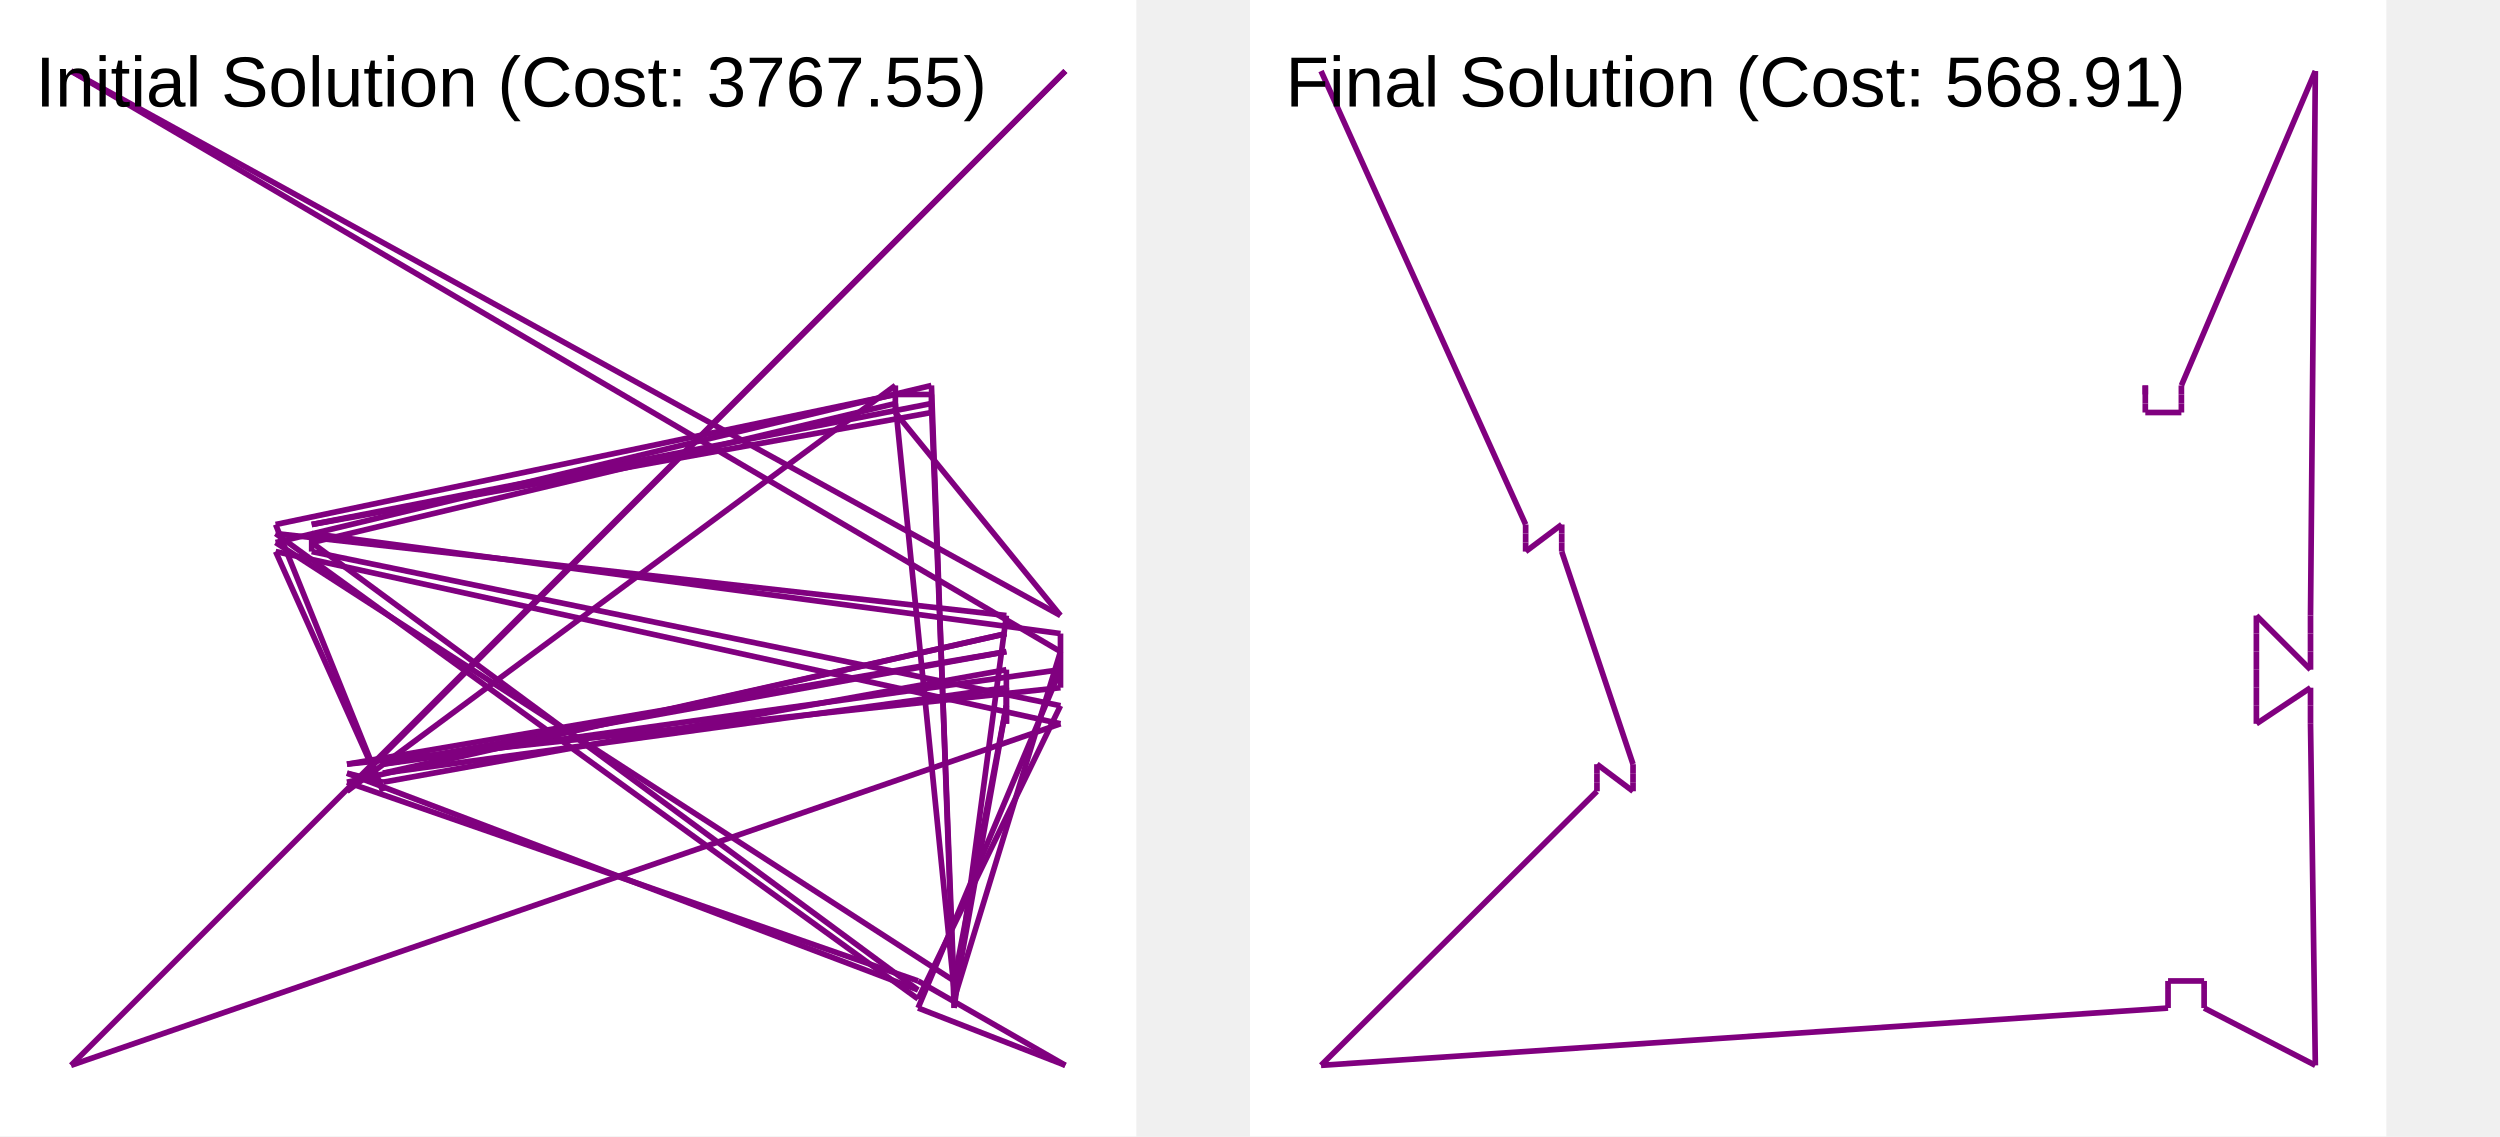
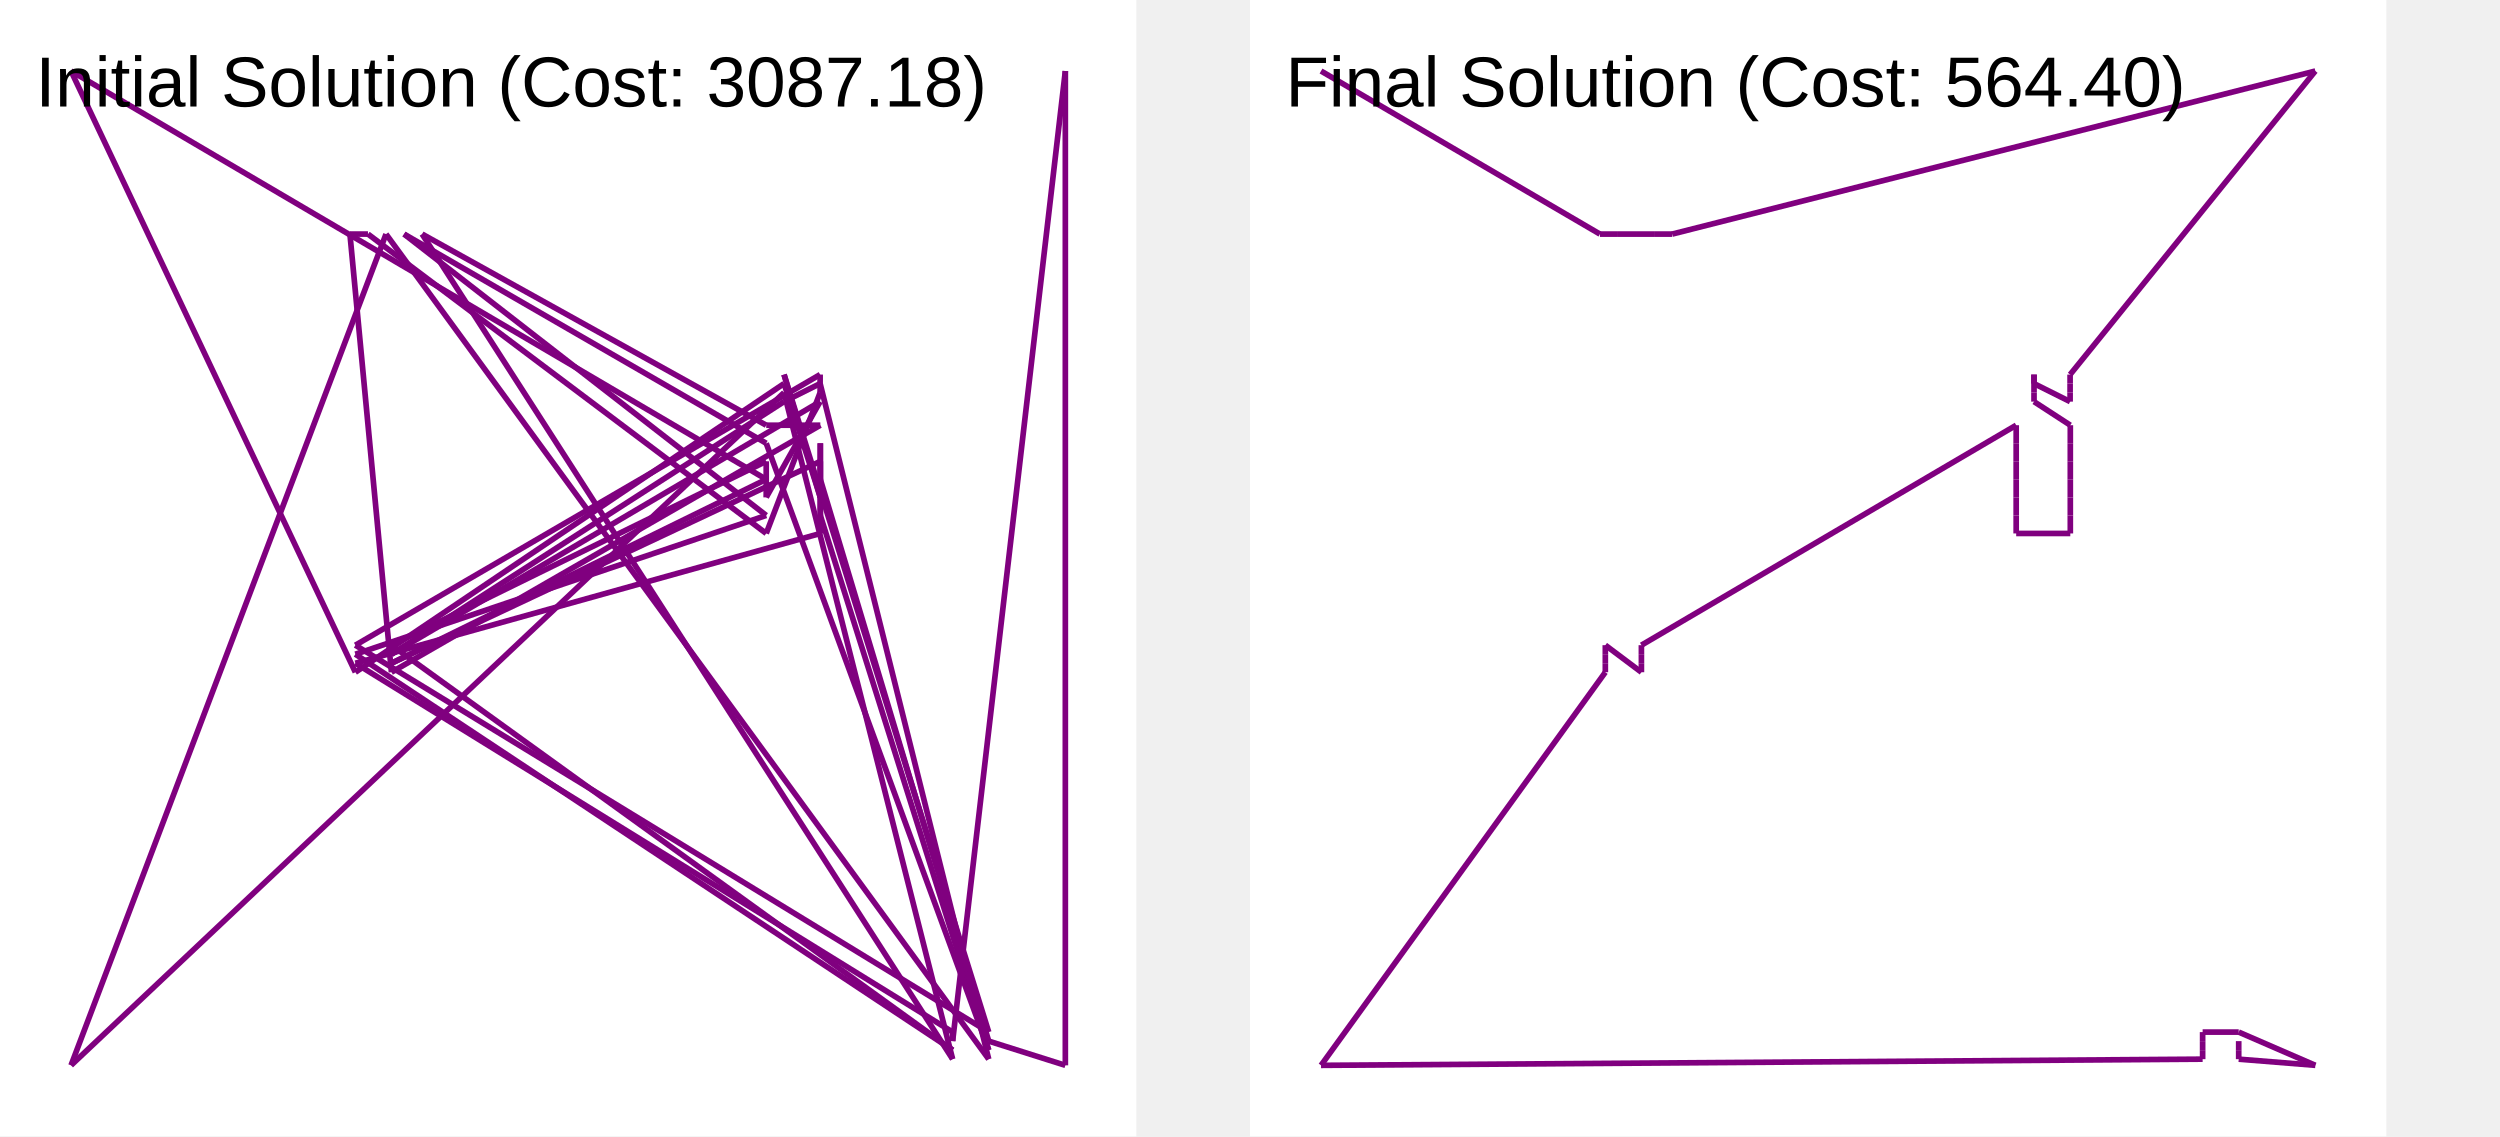
<svg xmlns="http://www.w3.org/2000/svg" viewBox="-5 -5 352 160">
  <g transform="translate(0,0)">
    <rect x="-5" y="-5" width="160" height="160" fill="white" />
    <g>
-       <line x1="5" y1="5" x2="144.317" y2="86.746" stroke="rgb(128,0,127)" stroke-width="0.8" />
-       <line x1="144.317" y1="86.746" x2="129.343" y2="135.656" stroke="rgb(128,0,127)" stroke-width="0.8" />
-       <line x1="129.343" y1="135.656" x2="136.697" y2="94.366" stroke="rgb(128,0,127)" stroke-width="0.8" />
-       <line x1="136.697" y1="94.366" x2="129.343" y2="133.116" stroke="rgb(128,0,127)" stroke-width="0.8" />
-       <line x1="129.343" y1="133.116" x2="33.807" y2="71.39" stroke="rgb(128,0,127)" stroke-width="0.8" />
-       <line x1="33.807" y1="71.39" x2="126.144" y2="49.271" stroke="rgb(128,0,127)" stroke-width="0.8" />
-       <line x1="126.144" y1="49.271" x2="129.343" y2="136.926" stroke="rgb(128,0,127)" stroke-width="0.8" />
-       <line x1="129.343" y1="136.926" x2="136.697" y2="81.666" stroke="rgb(128,0,127)" stroke-width="0.8" />
-       <line x1="136.697" y1="81.666" x2="33.807" y2="70.12" stroke="rgb(128,0,127)" stroke-width="0.8" />
-       <line x1="33.807" y1="70.12" x2="124.263" y2="135.656" stroke="rgb(128,0,127)" stroke-width="0.8" />
-       <line x1="124.263" y1="135.656" x2="144.317" y2="94.366" stroke="rgb(128,0,127)" stroke-width="0.8" />
-       <line x1="144.317" y1="94.366" x2="38.887" y2="72.66" stroke="rgb(128,0,127)" stroke-width="0.8" />
-       <line x1="38.887" y1="72.66" x2="38.887" y2="70.12" stroke="rgb(128,0,127)" stroke-width="0.8" />
-       <line x1="38.887" y1="70.12" x2="144.317" y2="84.206" stroke="rgb(128,0,127)" stroke-width="0.8" />
-       <line x1="144.317" y1="84.206" x2="144.317" y2="91.826" stroke="rgb(128,0,127)" stroke-width="0.8" />
-       <line x1="144.317" y1="91.826" x2="43.853" y2="102.595" stroke="rgb(128,0,127)" stroke-width="0.8" />
-       <line x1="43.853" y1="102.595" x2="136.697" y2="86.746" stroke="rgb(128,0,127)" stroke-width="0.8" />
-       <line x1="136.697" y1="86.746" x2="48.933" y2="102.595" stroke="rgb(128,0,127)" stroke-width="0.8" />
-       <line x1="48.933" y1="102.595" x2="144.317" y2="89.286" stroke="rgb(128,0,127)" stroke-width="0.8" />
-       <line x1="144.317" y1="89.286" x2="124.263" y2="136.926" stroke="rgb(128,0,127)" stroke-width="0.8" />
-       <line x1="124.263" y1="136.926" x2="145" y2="145" stroke="rgb(128,0,127)" stroke-width="0.8" />
-       <line x1="145" y1="145" x2="124.263" y2="133.116" stroke="rgb(128,0,127)" stroke-width="0.8" />
-       <line x1="124.263" y1="133.116" x2="43.853" y2="105.135" stroke="rgb(128,0,127)" stroke-width="0.8" />
-       <line x1="43.853" y1="105.135" x2="136.697" y2="84.206" stroke="rgb(128,0,127)" stroke-width="0.8" />
-       <line x1="136.697" y1="84.206" x2="48.933" y2="103.865" stroke="rgb(128,0,127)" stroke-width="0.8" />
-       <line x1="48.933" y1="103.865" x2="136.697" y2="91.826" stroke="rgb(128,0,127)" stroke-width="0.8" />
-       <line x1="136.697" y1="91.826" x2="136.697" y2="96.906" stroke="rgb(128,0,127)" stroke-width="0.8" />
-       <line x1="136.697" y1="96.906" x2="136.697" y2="89.286" stroke="rgb(128,0,127)" stroke-width="0.8" />
-       <line x1="136.697" y1="89.286" x2="48.933" y2="105.135" stroke="rgb(128,0,127)" stroke-width="0.8" />
-       <line x1="48.933" y1="105.135" x2="43.853" y2="103.865" stroke="rgb(128,0,127)" stroke-width="0.8" />
-       <line x1="43.853" y1="103.865" x2="124.263" y2="134.386" stroke="rgb(128,0,127)" stroke-width="0.8" />
-       <line x1="124.263" y1="134.386" x2="38.887" y2="71.39" stroke="rgb(128,0,127)" stroke-width="0.8" />
-       <line x1="38.887" y1="71.39" x2="121.064" y2="51.811" stroke="rgb(128,0,127)" stroke-width="0.8" />
-       <line x1="121.064" y1="51.811" x2="129.343" y2="134.386" stroke="rgb(128,0,127)" stroke-width="0.8" />
-       <line x1="129.343" y1="134.386" x2="126.144" y2="51.811" stroke="rgb(128,0,127)" stroke-width="0.8" />
-       <line x1="126.144" y1="51.811" x2="38.887" y2="68.85" stroke="rgb(128,0,127)" stroke-width="0.8" />
-       <line x1="38.887" y1="68.85" x2="126.144" y2="53.081" stroke="rgb(128,0,127)" stroke-width="0.8" />
-       <line x1="126.144" y1="53.081" x2="126.144" y2="50.541" stroke="rgb(128,0,127)" stroke-width="0.8" />
-       <line x1="126.144" y1="50.541" x2="121.064" y2="50.541" stroke="rgb(128,0,127)" stroke-width="0.8" />
-       <line x1="121.064" y1="50.541" x2="33.807" y2="68.85" stroke="rgb(128,0,127)" stroke-width="0.8" />
-       <line x1="33.807" y1="68.85" x2="48.933" y2="106.405" stroke="rgb(128,0,127)" stroke-width="0.8" />
-       <line x1="48.933" y1="106.405" x2="33.807" y2="72.66" stroke="rgb(128,0,127)" stroke-width="0.8" />
-       <line x1="33.807" y1="72.66" x2="144.317" y2="96.906" stroke="rgb(128,0,127)" stroke-width="0.8" />
-       <line x1="144.317" y1="96.906" x2="5" y2="145" stroke="rgb(128,0,127)" stroke-width="0.8" />
-       <line x1="5" y1="145" x2="145" y2="5" stroke="rgb(128,0,127)" stroke-width="0.8" />
-       <line x1="145" y1="5" x2="43.853" y2="106.405" stroke="rgb(128,0,127)" stroke-width="0.8" />
-       <line x1="43.853" y1="106.405" x2="121.064" y2="49.271" stroke="rgb(128,0,127)" stroke-width="0.8" />
-       <line x1="121.064" y1="49.271" x2="121.064" y2="53.081" stroke="rgb(128,0,127)" stroke-width="0.8" />
-       <line x1="121.064" y1="53.081" x2="144.317" y2="81.666" stroke="rgb(128,0,127)" stroke-width="0.8" />
-       <line x1="144.317" y1="81.666" x2="5" y2="5" stroke="rgb(128,0,127)" stroke-width="0.8" />
+       <line x1="5" y1="5" x2="102.883" y2="62.491" stroke="rgb(128,0,127)" stroke-width="0.8" />
+       <line x1="102.883" y1="62.491" x2="50.114" y2="88.384" stroke="rgb(128,0,127)" stroke-width="0.8" />
+       <line x1="50.114" y1="88.384" x2="110.503" y2="59.951" stroke="rgb(128,0,127)" stroke-width="0.8" />
+       <line x1="110.503" y1="59.951" x2="110.503" y2="62.491" stroke="rgb(128,0,127)" stroke-width="0.8" />
+       <line x1="110.503" y1="62.491" x2="134.212" y2="141.589" stroke="rgb(128,0,127)" stroke-width="0.8" />
+       <line x1="134.212" y1="141.589" x2="145" y2="145" stroke="rgb(128,0,127)" stroke-width="0.8" />
+       <line x1="145" y1="145" x2="145" y2="5" stroke="rgb(128,0,127)" stroke-width="0.8" />
+       <line x1="145" y1="5" x2="129.132" y2="141.589" stroke="rgb(128,0,127)" stroke-width="0.8" />
+       <line x1="129.132" y1="141.589" x2="129.132" y2="140.319" stroke="rgb(128,0,127)" stroke-width="0.8" />
+       <line x1="129.132" y1="140.319" x2="45.034" y2="88.384" stroke="rgb(128,0,127)" stroke-width="0.8" />
+       <line x1="45.034" y1="88.384" x2="110.503" y2="70.111" stroke="rgb(128,0,127)" stroke-width="0.8" />
+       <line x1="110.503" y1="70.111" x2="110.503" y2="57.411" stroke="rgb(128,0,127)" stroke-width="0.8" />
+       <line x1="110.503" y1="57.411" x2="110.503" y2="67.571" stroke="rgb(128,0,127)" stroke-width="0.8" />
+       <line x1="110.503" y1="67.571" x2="134.212" y2="142.859" stroke="rgb(128,0,127)" stroke-width="0.8" />
+       <line x1="134.212" y1="142.859" x2="102.883" y2="57.411" stroke="rgb(128,0,127)" stroke-width="0.8" />
+       <line x1="102.883" y1="57.411" x2="51.89" y2="27.958" stroke="rgb(128,0,127)" stroke-width="0.8" />
+       <line x1="51.89" y1="27.958" x2="102.883" y2="67.571" stroke="rgb(128,0,127)" stroke-width="0.8" />
+       <line x1="102.883" y1="67.571" x2="45.034" y2="87.114" stroke="rgb(128,0,127)" stroke-width="0.8" />
+       <line x1="45.034" y1="87.114" x2="129.132" y2="142.859" stroke="rgb(128,0,127)" stroke-width="0.8" />
+       <line x1="129.132" y1="142.859" x2="50.114" y2="85.844" stroke="rgb(128,0,127)" stroke-width="0.8" />
+       <line x1="50.114" y1="85.844" x2="102.883" y2="59.951" stroke="rgb(128,0,127)" stroke-width="0.8" />
+       <line x1="102.883" y1="59.951" x2="102.883" y2="65.031" stroke="rgb(128,0,127)" stroke-width="0.8" />
+       <line x1="102.883" y1="65.031" x2="110.473" y2="51.547" stroke="rgb(128,0,127)" stroke-width="0.8" />
+       <line x1="110.473" y1="51.547" x2="50.114" y2="87.114" stroke="rgb(128,0,127)" stroke-width="0.8" />
+       <line x1="50.114" y1="87.114" x2="105.393" y2="51.547" stroke="rgb(128,0,127)" stroke-width="0.8" />
+       <line x1="105.393" y1="51.547" x2="110.473" y2="49.007" stroke="rgb(128,0,127)" stroke-width="0.8" />
+       <line x1="110.473" y1="49.007" x2="134.212" y2="144.129" stroke="rgb(128,0,127)" stroke-width="0.8" />
+       <line x1="134.212" y1="144.129" x2="49.35" y2="27.958" stroke="rgb(128,0,127)" stroke-width="0.8" />
+       <line x1="49.35" y1="27.958" x2="5" y2="145" stroke="rgb(128,0,127)" stroke-width="0.8" />
+       <line x1="5" y1="145" x2="105.393" y2="50.277" stroke="rgb(128,0,127)" stroke-width="0.8" />
+       <line x1="105.393" y1="50.277" x2="129.132" y2="144.129" stroke="rgb(128,0,127)" stroke-width="0.8" />
+       <line x1="129.132" y1="144.129" x2="54.43" y2="27.958" stroke="rgb(128,0,127)" stroke-width="0.8" />
+       <line x1="54.43" y1="27.958" x2="102.883" y2="54.871" stroke="rgb(128,0,127)" stroke-width="0.8" />
+       <line x1="102.883" y1="54.871" x2="110.503" y2="54.871" stroke="rgb(128,0,127)" stroke-width="0.8" />
+       <line x1="110.503" y1="54.871" x2="50.114" y2="89.654" stroke="rgb(128,0,127)" stroke-width="0.8" />
+       <line x1="50.114" y1="89.654" x2="44.27" y2="27.958" stroke="rgb(128,0,127)" stroke-width="0.8" />
+       <line x1="44.27" y1="27.958" x2="46.81" y2="27.958" stroke="rgb(128,0,127)" stroke-width="0.8" />
+       <line x1="46.81" y1="27.958" x2="102.883" y2="70.111" stroke="rgb(128,0,127)" stroke-width="0.8" />
+       <line x1="102.883" y1="70.111" x2="110.473" y2="50.277" stroke="rgb(128,0,127)" stroke-width="0.8" />
+       <line x1="110.473" y1="50.277" x2="110.473" y2="47.737" stroke="rgb(128,0,127)" stroke-width="0.8" />
+       <line x1="110.473" y1="47.737" x2="45.034" y2="85.844" stroke="rgb(128,0,127)" stroke-width="0.8" />
+       <line x1="45.034" y1="85.844" x2="134.212" y2="140.319" stroke="rgb(128,0,127)" stroke-width="0.8" />
+       <line x1="134.212" y1="140.319" x2="105.393" y2="47.737" stroke="rgb(128,0,127)" stroke-width="0.8" />
+       <line x1="105.393" y1="47.737" x2="110.503" y2="65.031" stroke="rgb(128,0,127)" stroke-width="0.8" />
+       <line x1="110.503" y1="65.031" x2="105.393" y2="49.007" stroke="rgb(128,0,127)" stroke-width="0.8" />
+       <line x1="105.393" y1="49.007" x2="45.034" y2="89.654" stroke="rgb(128,0,127)" stroke-width="0.8" />
+       <line x1="45.034" y1="89.654" x2="5" y2="5" stroke="rgb(128,0,127)" stroke-width="0.8" />
    </g>
-     <text x="0" y="10" font-family="Arial" font-size="10">Initial Solution (Cost: 3767.55)</text>
+     <text x="0" y="10" font-family="Arial" font-size="10">Initial Solution (Cost: 3087.18)</text>
  </g>
  <g transform="translate(176.00,0)">
    <rect x="-5.00" y="-5.00" width="160.00" height="160.00" fill="white" />
    <g>
-       <line x1="121.06" y1="50.54" x2="121.06" y2="49.27" stroke="rgb(128,0,127)" stroke-width="0.8" />
-       <line x1="121.06" y1="49.27" x2="121.06" y2="51.81" stroke="rgb(128,0,127)" stroke-width="0.8" />
-       <line x1="121.06" y1="51.81" x2="121.06" y2="53.08" stroke="rgb(128,0,127)" stroke-width="0.8" />
-       <line x1="121.06" y1="53.08" x2="126.14" y2="53.08" stroke="rgb(128,0,127)" stroke-width="0.8" />
-       <line x1="126.14" y1="53.08" x2="126.14" y2="51.81" stroke="rgb(128,0,127)" stroke-width="0.8" />
-       <line x1="126.14" y1="51.81" x2="126.14" y2="50.54" stroke="rgb(128,0,127)" stroke-width="0.8" />
-       <line x1="126.14" y1="50.54" x2="126.14" y2="49.27" stroke="rgb(128,0,127)" stroke-width="0.8" />
-       <line x1="126.14" y1="49.27" x2="145.00" y2="5.00" stroke="rgb(128,0,127)" stroke-width="0.8" />
-       <line x1="145.00" y1="5.00" x2="144.32" y2="81.67" stroke="rgb(128,0,127)" stroke-width="0.8" />
-       <line x1="144.32" y1="81.67" x2="144.32" y2="84.21" stroke="rgb(128,0,127)" stroke-width="0.8" />
-       <line x1="144.32" y1="84.21" x2="144.32" y2="86.75" stroke="rgb(128,0,127)" stroke-width="0.8" />
-       <line x1="144.32" y1="86.75" x2="144.32" y2="89.29" stroke="rgb(128,0,127)" stroke-width="0.8" />
-       <line x1="144.32" y1="89.29" x2="136.70" y2="81.67" stroke="rgb(128,0,127)" stroke-width="0.8" />
-       <line x1="136.70" y1="81.67" x2="136.70" y2="84.21" stroke="rgb(128,0,127)" stroke-width="0.8" />
-       <line x1="136.70" y1="84.21" x2="136.70" y2="86.75" stroke="rgb(128,0,127)" stroke-width="0.8" />
-       <line x1="136.70" y1="86.75" x2="136.70" y2="89.29" stroke="rgb(128,0,127)" stroke-width="0.8" />
-       <line x1="136.70" y1="89.29" x2="136.70" y2="91.83" stroke="rgb(128,0,127)" stroke-width="0.8" />
-       <line x1="136.70" y1="91.83" x2="136.70" y2="94.37" stroke="rgb(128,0,127)" stroke-width="0.8" />
-       <line x1="136.70" y1="94.37" x2="136.70" y2="96.91" stroke="rgb(128,0,127)" stroke-width="0.8" />
-       <line x1="136.70" y1="96.91" x2="144.32" y2="91.83" stroke="rgb(128,0,127)" stroke-width="0.8" />
-       <line x1="144.32" y1="91.83" x2="144.32" y2="94.37" stroke="rgb(128,0,127)" stroke-width="0.8" />
-       <line x1="144.32" y1="94.37" x2="144.32" y2="96.91" stroke="rgb(128,0,127)" stroke-width="0.8" />
-       <line x1="144.32" y1="96.91" x2="145.00" y2="145.00" stroke="rgb(128,0,127)" stroke-width="0.8" />
-       <line x1="145.00" y1="145.00" x2="129.34" y2="136.93" stroke="rgb(128,0,127)" stroke-width="0.8" />
-       <line x1="129.34" y1="136.93" x2="129.34" y2="135.66" stroke="rgb(128,0,127)" stroke-width="0.8" />
-       <line x1="129.34" y1="135.66" x2="129.34" y2="134.39" stroke="rgb(128,0,127)" stroke-width="0.8" />
-       <line x1="129.34" y1="134.39" x2="129.34" y2="133.12" stroke="rgb(128,0,127)" stroke-width="0.8" />
-       <line x1="129.34" y1="133.12" x2="124.26" y2="133.12" stroke="rgb(128,0,127)" stroke-width="0.8" />
-       <line x1="124.26" y1="133.12" x2="124.26" y2="134.39" stroke="rgb(128,0,127)" stroke-width="0.8" />
-       <line x1="124.26" y1="134.39" x2="124.26" y2="135.66" stroke="rgb(128,0,127)" stroke-width="0.8" />
-       <line x1="124.26" y1="135.66" x2="124.26" y2="136.93" stroke="rgb(128,0,127)" stroke-width="0.8" />
-       <line x1="124.26" y1="136.93" x2="5.00" y2="145.00" stroke="rgb(128,0,127)" stroke-width="0.8" />
-       <line x1="5.00" y1="145.00" x2="43.85" y2="106.41" stroke="rgb(128,0,127)" stroke-width="0.8" />
-       <line x1="43.85" y1="106.41" x2="43.85" y2="105.14" stroke="rgb(128,0,127)" stroke-width="0.8" />
-       <line x1="43.85" y1="105.14" x2="43.85" y2="103.87" stroke="rgb(128,0,127)" stroke-width="0.8" />
-       <line x1="43.85" y1="103.87" x2="43.85" y2="102.60" stroke="rgb(128,0,127)" stroke-width="0.8" />
-       <line x1="43.85" y1="102.60" x2="48.93" y2="106.41" stroke="rgb(128,0,127)" stroke-width="0.8" />
-       <line x1="48.93" y1="106.41" x2="48.93" y2="105.14" stroke="rgb(128,0,127)" stroke-width="0.8" />
-       <line x1="48.93" y1="105.14" x2="48.93" y2="103.87" stroke="rgb(128,0,127)" stroke-width="0.8" />
-       <line x1="48.93" y1="103.87" x2="48.93" y2="102.60" stroke="rgb(128,0,127)" stroke-width="0.8" />
-       <line x1="48.93" y1="102.60" x2="38.89" y2="72.66" stroke="rgb(128,0,127)" stroke-width="0.8" />
-       <line x1="38.89" y1="72.66" x2="38.89" y2="71.39" stroke="rgb(128,0,127)" stroke-width="0.8" />
-       <line x1="38.89" y1="71.39" x2="38.89" y2="70.12" stroke="rgb(128,0,127)" stroke-width="0.8" />
-       <line x1="38.89" y1="70.12" x2="38.89" y2="68.85" stroke="rgb(128,0,127)" stroke-width="0.8" />
-       <line x1="38.89" y1="68.85" x2="33.81" y2="72.66" stroke="rgb(128,0,127)" stroke-width="0.8" />
-       <line x1="33.81" y1="72.66" x2="33.81" y2="71.39" stroke="rgb(128,0,127)" stroke-width="0.8" />
-       <line x1="33.81" y1="71.39" x2="33.81" y2="70.12" stroke="rgb(128,0,127)" stroke-width="0.8" />
-       <line x1="33.81" y1="70.12" x2="33.81" y2="68.85" stroke="rgb(128,0,127)" stroke-width="0.8" />
-       <line x1="33.81" y1="68.85" x2="5.00" y2="5.00" stroke="rgb(128,0,127)" stroke-width="0.8" />
+       <line x1="134.21" y1="141.59" x2="134.21" y2="142.86" stroke="rgb(128,0,127)" stroke-width="0.8" />
+       <line x1="134.21" y1="142.86" x2="134.21" y2="144.13" stroke="rgb(128,0,127)" stroke-width="0.8" />
+       <line x1="134.21" y1="144.13" x2="145.00" y2="145.00" stroke="rgb(128,0,127)" stroke-width="0.8" />
+       <line x1="145.00" y1="145.00" x2="134.21" y2="140.32" stroke="rgb(128,0,127)" stroke-width="0.8" />
+       <line x1="134.21" y1="140.32" x2="129.13" y2="140.32" stroke="rgb(128,0,127)" stroke-width="0.8" />
+       <line x1="129.13" y1="140.32" x2="129.13" y2="141.59" stroke="rgb(128,0,127)" stroke-width="0.8" />
+       <line x1="129.13" y1="141.59" x2="129.13" y2="142.86" stroke="rgb(128,0,127)" stroke-width="0.8" />
+       <line x1="129.13" y1="142.86" x2="129.13" y2="144.13" stroke="rgb(128,0,127)" stroke-width="0.8" />
+       <line x1="129.13" y1="144.13" x2="5.00" y2="145.00" stroke="rgb(128,0,127)" stroke-width="0.8" />
+       <line x1="5.00" y1="145.00" x2="45.03" y2="89.65" stroke="rgb(128,0,127)" stroke-width="0.8" />
+       <line x1="45.03" y1="89.65" x2="45.03" y2="88.38" stroke="rgb(128,0,127)" stroke-width="0.8" />
+       <line x1="45.03" y1="88.38" x2="45.03" y2="87.11" stroke="rgb(128,0,127)" stroke-width="0.8" />
+       <line x1="45.03" y1="87.11" x2="45.03" y2="85.84" stroke="rgb(128,0,127)" stroke-width="0.8" />
+       <line x1="45.03" y1="85.84" x2="50.11" y2="89.65" stroke="rgb(128,0,127)" stroke-width="0.8" />
+       <line x1="50.11" y1="89.65" x2="50.11" y2="88.38" stroke="rgb(128,0,127)" stroke-width="0.8" />
+       <line x1="50.11" y1="88.38" x2="50.11" y2="87.11" stroke="rgb(128,0,127)" stroke-width="0.8" />
+       <line x1="50.11" y1="87.11" x2="50.11" y2="85.84" stroke="rgb(128,0,127)" stroke-width="0.8" />
+       <line x1="50.11" y1="85.84" x2="102.88" y2="54.87" stroke="rgb(128,0,127)" stroke-width="0.8" />
+       <line x1="102.88" y1="54.87" x2="102.88" y2="57.41" stroke="rgb(128,0,127)" stroke-width="0.8" />
+       <line x1="102.88" y1="57.41" x2="102.88" y2="59.95" stroke="rgb(128,0,127)" stroke-width="0.8" />
+       <line x1="102.88" y1="59.95" x2="102.88" y2="62.49" stroke="rgb(128,0,127)" stroke-width="0.8" />
+       <line x1="102.88" y1="62.49" x2="102.88" y2="65.03" stroke="rgb(128,0,127)" stroke-width="0.8" />
+       <line x1="102.88" y1="65.03" x2="102.88" y2="67.57" stroke="rgb(128,0,127)" stroke-width="0.8" />
+       <line x1="102.88" y1="67.57" x2="102.88" y2="70.11" stroke="rgb(128,0,127)" stroke-width="0.8" />
+       <line x1="102.88" y1="70.11" x2="110.50" y2="70.11" stroke="rgb(128,0,127)" stroke-width="0.8" />
+       <line x1="110.50" y1="70.11" x2="110.50" y2="67.57" stroke="rgb(128,0,127)" stroke-width="0.8" />
+       <line x1="110.50" y1="67.57" x2="110.50" y2="65.03" stroke="rgb(128,0,127)" stroke-width="0.8" />
+       <line x1="110.50" y1="65.03" x2="110.50" y2="62.49" stroke="rgb(128,0,127)" stroke-width="0.8" />
+       <line x1="110.50" y1="62.49" x2="110.50" y2="59.95" stroke="rgb(128,0,127)" stroke-width="0.8" />
+       <line x1="110.50" y1="59.95" x2="110.50" y2="57.41" stroke="rgb(128,0,127)" stroke-width="0.8" />
+       <line x1="110.50" y1="57.41" x2="110.50" y2="54.87" stroke="rgb(128,0,127)" stroke-width="0.8" />
+       <line x1="110.50" y1="54.87" x2="105.39" y2="51.55" stroke="rgb(128,0,127)" stroke-width="0.8" />
+       <line x1="105.39" y1="51.55" x2="105.39" y2="50.28" stroke="rgb(128,0,127)" stroke-width="0.8" />
+       <line x1="105.39" y1="50.28" x2="105.39" y2="47.74" stroke="rgb(128,0,127)" stroke-width="0.8" />
+       <line x1="105.39" y1="47.74" x2="105.39" y2="49.01" stroke="rgb(128,0,127)" stroke-width="0.8" />
+       <line x1="105.39" y1="49.01" x2="110.47" y2="51.55" stroke="rgb(128,0,127)" stroke-width="0.8" />
+       <line x1="110.47" y1="51.55" x2="110.47" y2="50.28" stroke="rgb(128,0,127)" stroke-width="0.8" />
+       <line x1="110.47" y1="50.28" x2="110.47" y2="49.01" stroke="rgb(128,0,127)" stroke-width="0.8" />
+       <line x1="110.47" y1="49.01" x2="110.47" y2="47.74" stroke="rgb(128,0,127)" stroke-width="0.8" />
+       <line x1="110.47" y1="47.74" x2="145.00" y2="5.00" stroke="rgb(128,0,127)" stroke-width="0.8" />
+       <line x1="145.00" y1="5.00" x2="54.43" y2="27.96" stroke="rgb(128,0,127)" stroke-width="0.8" />
+       <line x1="54.43" y1="27.96" x2="51.89" y2="27.96" stroke="rgb(128,0,127)" stroke-width="0.8" />
+       <line x1="51.89" y1="27.96" x2="49.35" y2="27.96" stroke="rgb(128,0,127)" stroke-width="0.8" />
+       <line x1="49.35" y1="27.96" x2="46.81" y2="27.96" stroke="rgb(128,0,127)" stroke-width="0.8" />
+       <line x1="46.81" y1="27.96" x2="44.27" y2="27.96" stroke="rgb(128,0,127)" stroke-width="0.8" />
+       <line x1="44.27" y1="27.96" x2="5.00" y2="5.00" stroke="rgb(128,0,127)" stroke-width="0.8" />
      <line x1="5.00" y1="5.00" x2="5.00" y2="5.00" stroke="rgb(128,0,127)" stroke-width="0.8" />
    </g>
-     <text x="0.00" y="10.00" font-family="Arial" font-size="10">Final Solution (Cost: 568.91)</text>
+     <text x="0.00" y="10.00" font-family="Arial" font-size="10">Final Solution (Cost: 564.40)</text>
  </g>
</svg>
